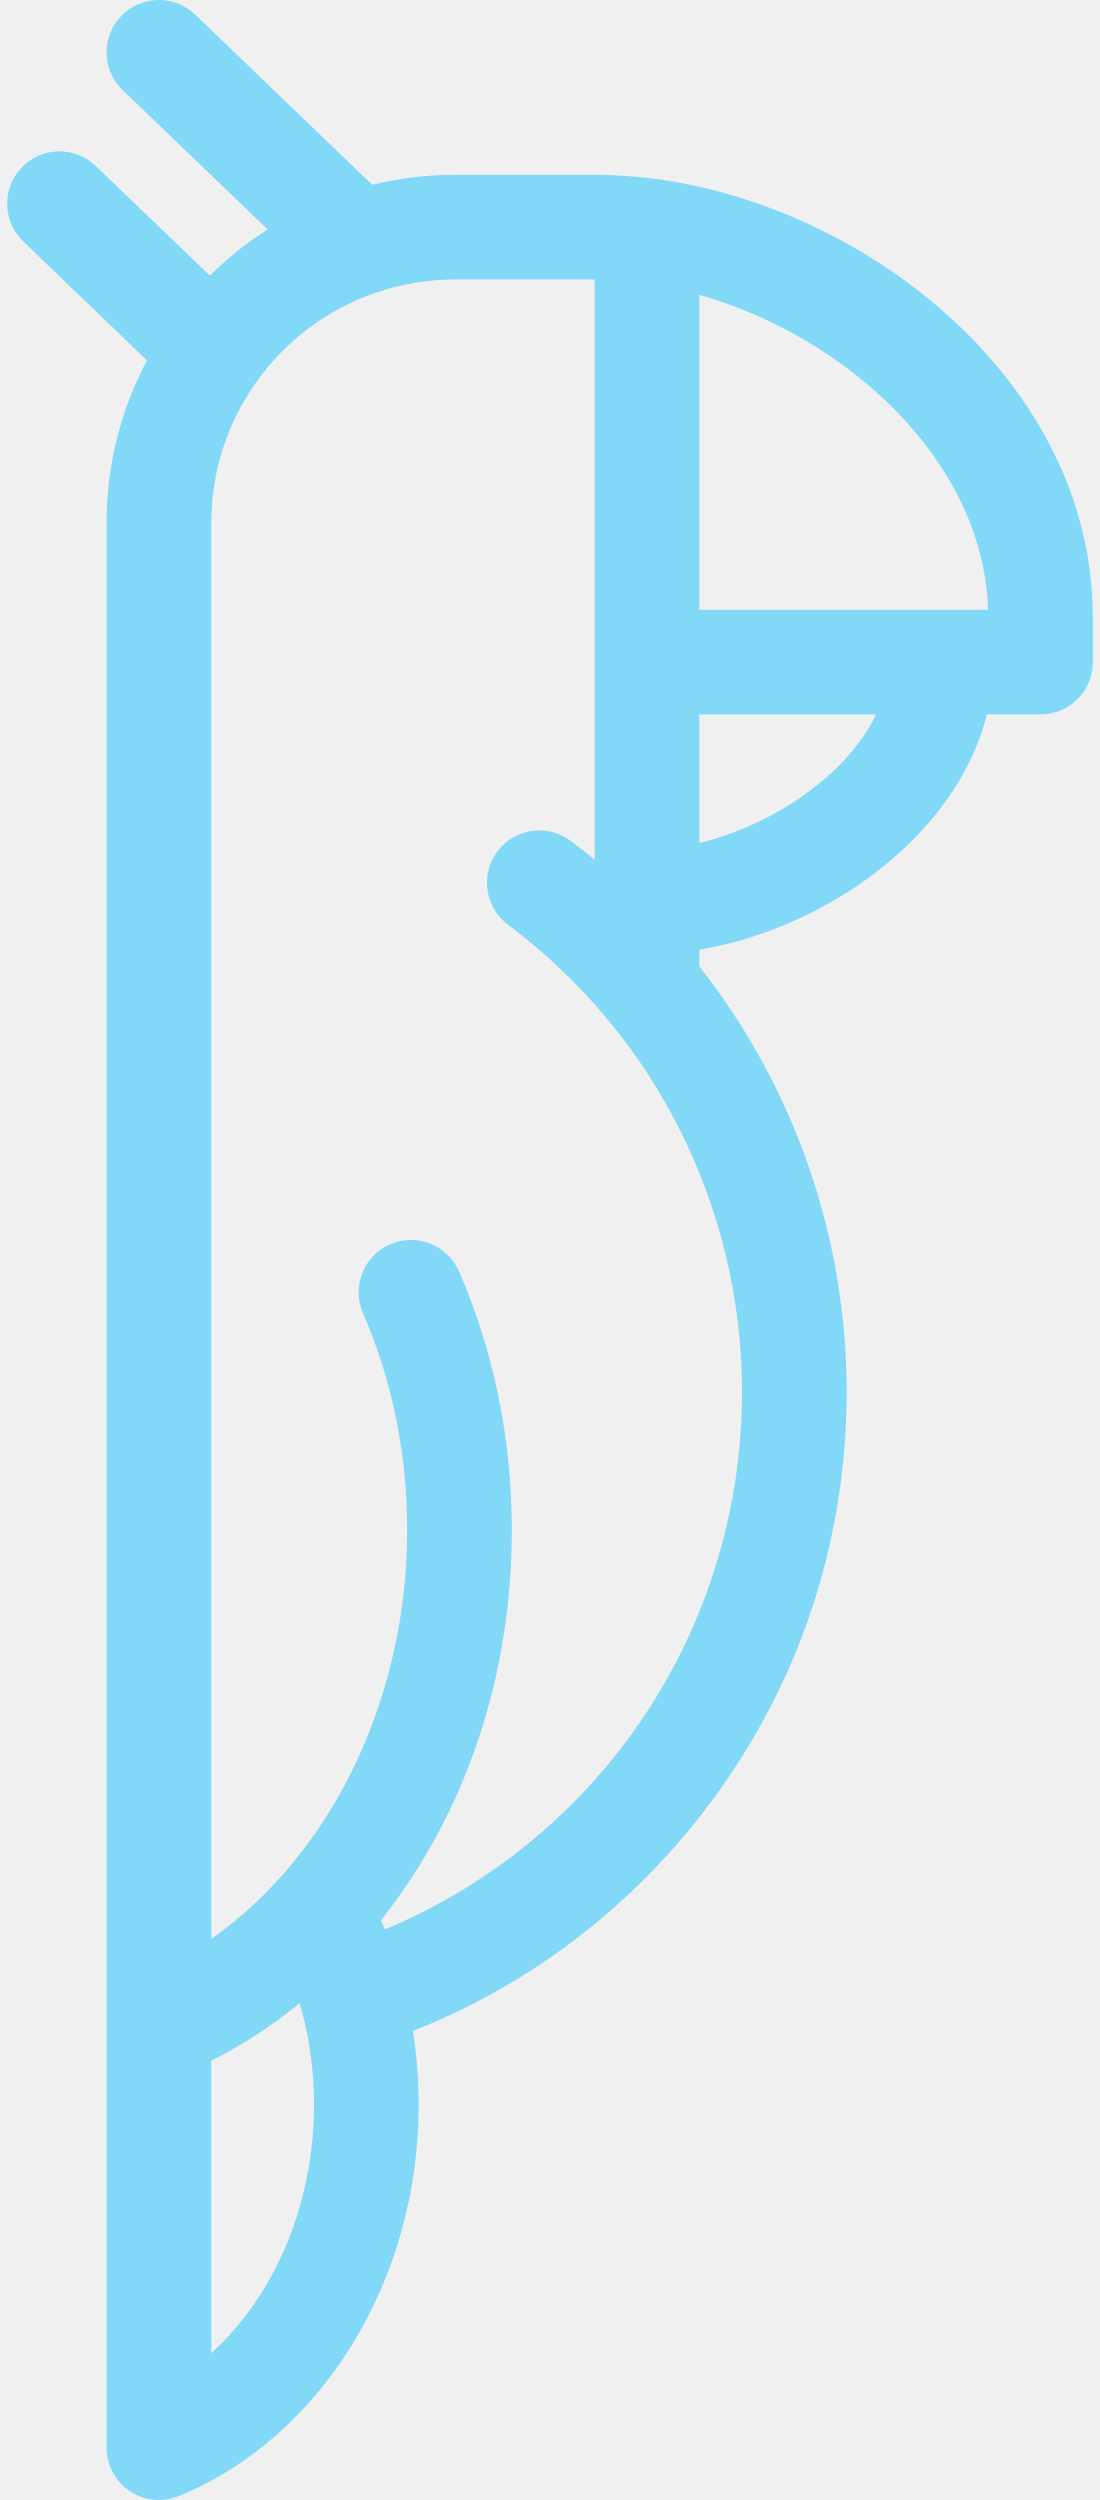
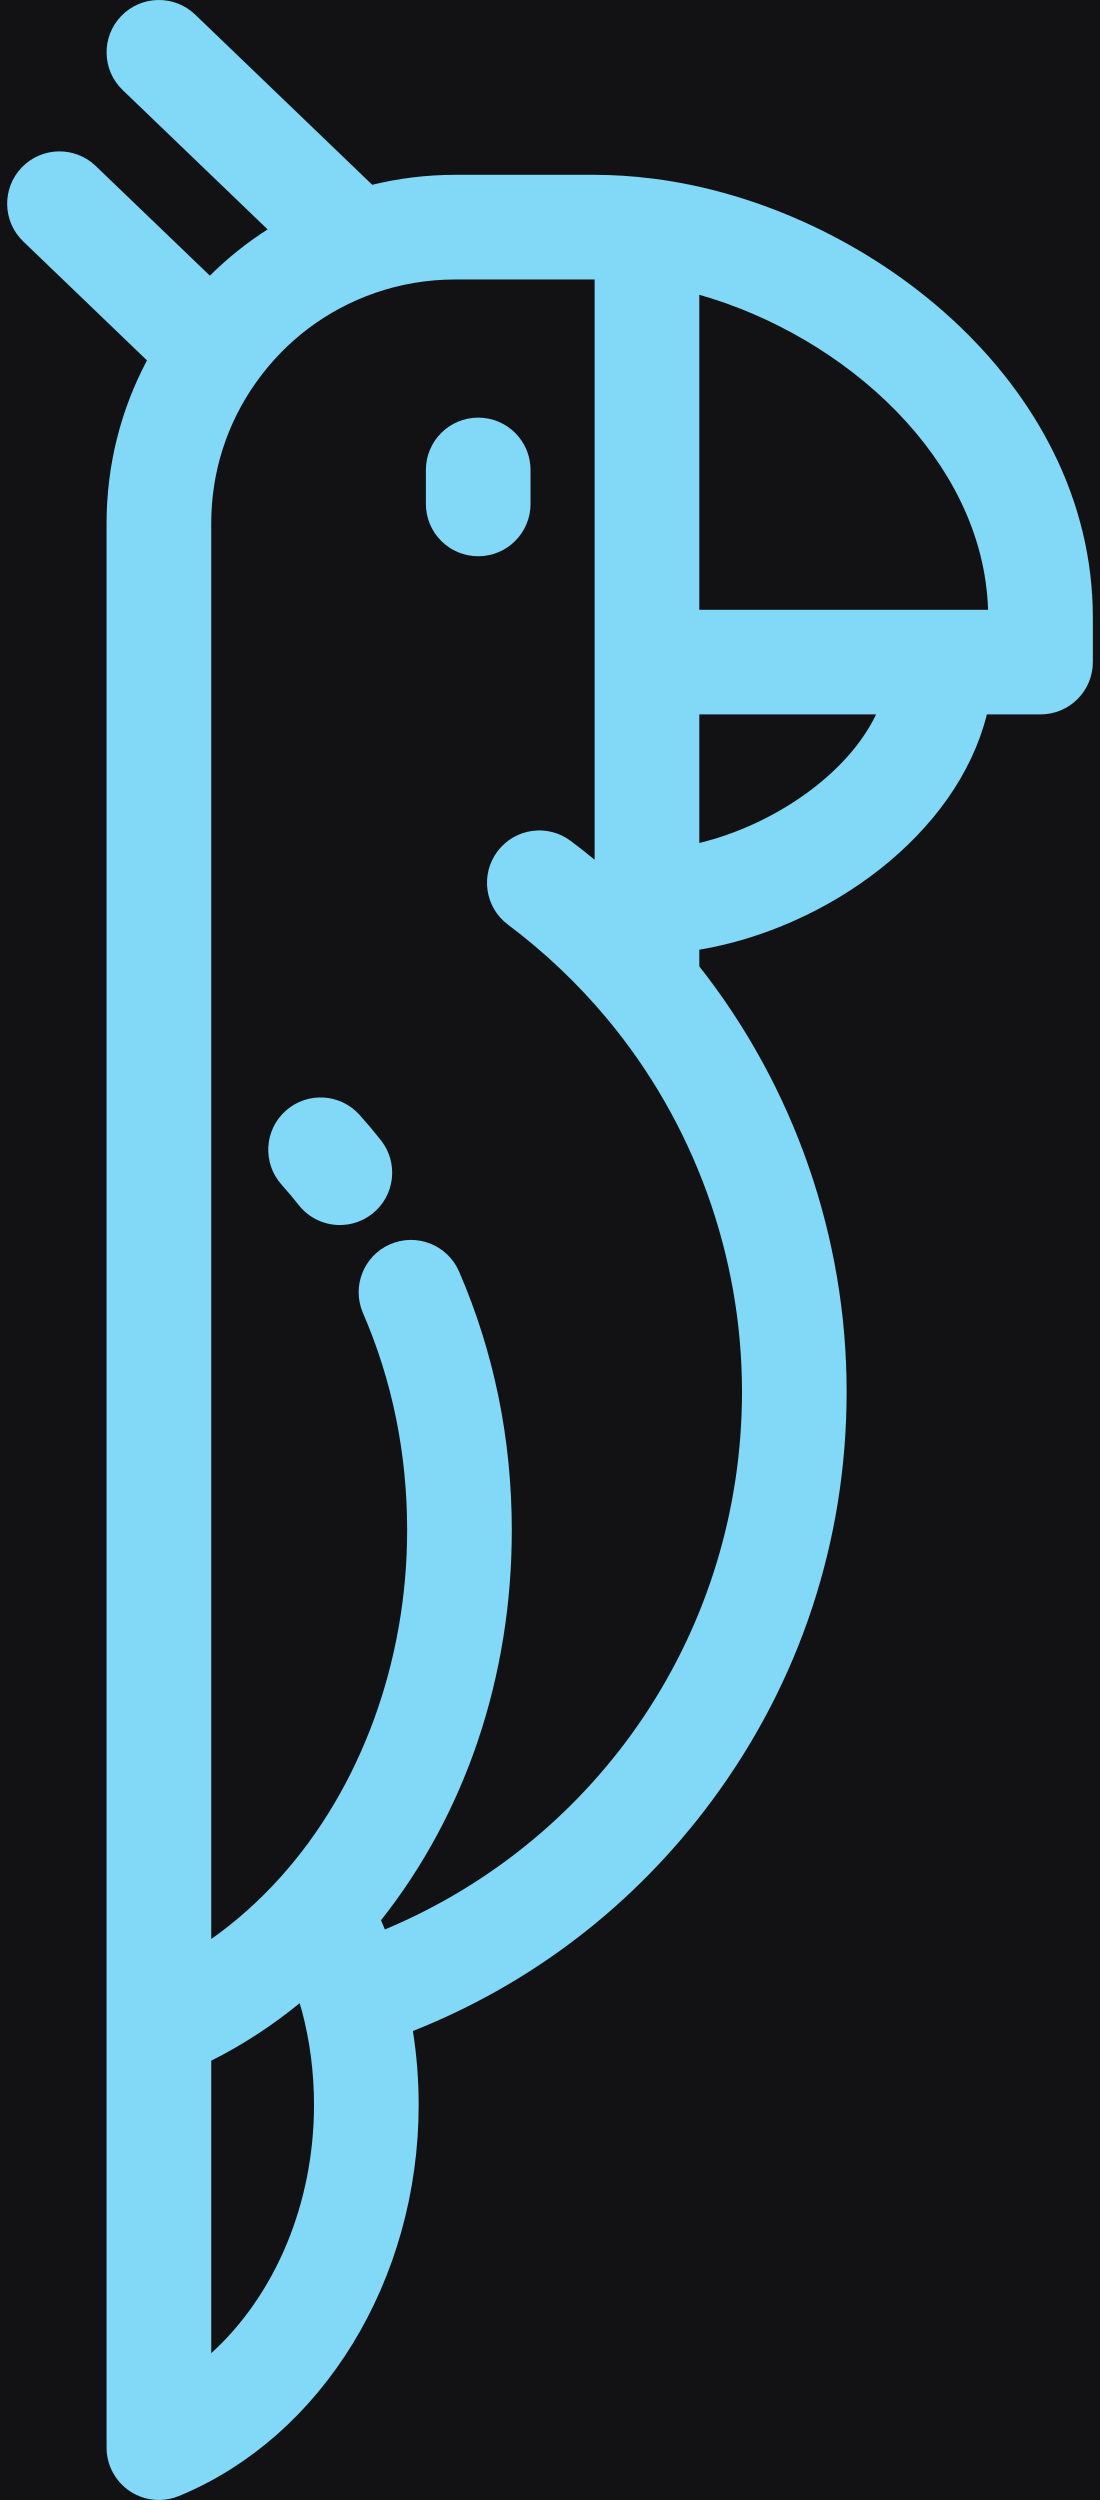
<svg xmlns="http://www.w3.org/2000/svg" width="88" height="200" viewBox="0 0 88 200" fill="none">
-   <path d="M52.297 14.297C52.266 14.293 52.234 14.29 52.203 14.286C52.193 14.286 52.184 14.284 52.174 14.283C50.627 14.086 49.06 13.986 47.512 13.986H36.41C34.156 13.986 31.935 14.257 29.778 14.784L15.614 1.168C13.947 -0.434 11.297 -0.382 9.695 1.285C8.093 2.951 8.145 5.602 9.812 7.204L21.409 18.352C19.743 19.415 18.198 20.656 16.79 22.055L7.66 13.279C5.993 11.677 3.343 11.729 1.741 13.396C0.139 15.062 0.191 17.712 1.858 19.314L11.759 28.832C9.638 32.826 8.526 37.268 8.526 41.865V60.506V82.677V162.173V195.813C8.526 197.209 9.222 198.513 10.382 199.291C11.082 199.759 11.895 199.999 12.713 199.999C13.251 199.999 13.792 199.895 14.304 199.685C25.781 194.967 33.493 182.391 33.493 168.389C33.493 166.396 33.337 164.419 33.032 162.48C42.541 158.712 50.747 152.417 56.92 144.099C63.993 134.569 67.731 123.24 67.731 111.339C67.731 98.993 63.554 86.971 55.943 77.308V75.978C66.164 74.262 76.549 66.814 78.95 57.152H83.242C85.554 57.152 87.428 55.278 87.428 52.966V49.412C87.428 30.493 69.188 16.453 52.297 14.297ZM16.899 188.255V164.856C19.397 163.6 21.759 162.062 23.972 160.255C24.03 160.454 24.095 160.65 24.148 160.851C24.794 163.276 25.121 165.812 25.121 168.39C25.12 176.344 21.98 183.639 16.899 188.255ZM59.36 111.34C59.36 130.341 48.035 147.142 30.79 154.357C30.69 154.109 30.588 153.862 30.482 153.617C37.246 145.083 40.944 134.121 40.944 122.425C40.944 115.145 39.523 108.177 36.721 101.714C35.8 99.593 33.335 98.619 31.214 99.539C29.093 100.459 28.119 102.924 29.039 105.045C31.383 110.451 32.572 116.298 32.572 122.425C32.572 132.911 28.874 143.03 22.428 150.187C20.721 152.084 18.872 153.732 16.898 155.122V82.677V60.507V41.866C16.898 37.786 18.142 33.882 20.498 30.574C22.87 27.238 26.156 24.77 30.003 23.435C32.051 22.721 34.206 22.359 36.41 22.359H47.512C47.532 22.359 47.551 22.359 47.571 22.359V52.968V68.781C46.943 68.265 46.308 67.76 45.657 67.272C43.807 65.885 41.183 66.261 39.797 68.111C38.41 69.961 38.785 72.585 40.635 73.971C43.554 76.16 46.215 78.684 48.543 81.472C55.519 89.826 59.36 100.434 59.36 111.34ZM55.944 67.439V57.154H70.087C67.773 62.004 61.81 66.024 55.944 67.439ZM75.28 48.782H55.944V23.581C67.623 26.908 78.67 36.775 79.046 48.782H75.28Z" fill="#81D8F7" />
+   <rect width="88" height="200" fill="#F5F5F5" />
+   <rect width="1440" height="1024" transform="translate(-676 -98)" fill="#121214" />
+   <g clip-path="url(#clip0_0_1)">
+     <path d="M52.297 14.297C52.266 14.293 52.234 14.29 52.203 14.286C52.193 14.286 52.184 14.284 52.174 14.283C50.627 14.086 49.06 13.986 47.512 13.986H36.41C34.156 13.986 31.935 14.257 29.778 14.784L15.614 1.168C13.947 -0.434 11.297 -0.382 9.695 1.285C8.093 2.951 8.145 5.602 9.812 7.204L21.409 18.352C19.743 19.415 18.198 20.656 16.79 22.055L7.66 13.279C5.993 11.677 3.343 11.729 1.741 13.396C0.139 15.062 0.191 17.712 1.858 19.314L11.759 28.832C9.638 32.826 8.526 37.268 8.526 41.865V60.506V82.677V162.173V195.813C8.526 197.209 9.222 198.513 10.382 199.291C11.082 199.759 11.895 199.999 12.713 199.999C13.251 199.999 13.792 199.895 14.304 199.685C25.781 194.967 33.493 182.391 33.493 168.389C33.493 166.396 33.337 164.419 33.032 162.48C42.541 158.712 50.747 152.417 56.92 144.099C63.993 134.569 67.731 123.24 67.731 111.339C67.731 98.993 63.554 86.971 55.943 77.308V75.978C66.164 74.262 76.549 66.814 78.95 57.152H83.242C85.554 57.152 87.428 55.278 87.428 52.966V49.412C87.428 30.493 69.188 16.453 52.297 14.297ZM16.899 188.255V164.856C19.397 163.6 21.759 162.062 23.972 160.255C24.03 160.454 24.095 160.65 24.148 160.851C24.794 163.276 25.121 165.812 25.121 168.39C25.12 176.344 21.98 183.639 16.899 188.255ZM59.36 111.34C59.36 130.341 48.035 147.142 30.79 154.357C30.69 154.109 30.588 153.862 30.482 153.617C37.246 145.083 40.944 134.121 40.944 122.425C40.944 115.145 39.523 108.177 36.721 101.714C35.8 99.593 33.335 98.619 31.214 99.539C29.093 100.459 28.119 102.924 29.039 105.045C31.383 110.451 32.572 116.298 32.572 122.425C32.572 132.911 28.874 143.03 22.428 150.187C20.721 152.084 18.872 153.732 16.898 155.122V82.677V60.507V41.866C16.898 37.786 18.142 33.882 20.498 30.574C22.87 27.238 26.156 24.77 30.003 23.435C32.051 22.721 34.206 22.359 36.41 22.359H47.512C47.532 22.359 47.551 22.359 47.571 22.359V52.968V68.781C46.943 68.265 46.308 67.76 45.657 67.272C43.807 65.885 41.183 66.261 39.797 68.111C38.41 69.961 38.785 72.585 40.635 73.971C43.554 76.16 46.215 78.684 48.543 81.472C55.519 89.826 59.36 100.434 59.36 111.34ZM55.944 67.439V57.154H70.087C67.773 62.004 61.81 66.024 55.944 67.439ZM75.28 48.782H55.944V23.581C67.623 26.908 78.67 36.775 79.046 48.782H75.28Z" fill="#81D8F7" />
+     <path d="M30.473 91.221C29.925 90.529 29.352 89.847 28.768 89.194C27.228 87.469 24.582 87.32 22.858 88.86C21.133 90.401 20.984 93.047 22.524 94.771C22.997 95.3 23.461 95.853 23.905 96.414C24.731 97.459 25.955 98.003 27.192 98.003C28.101 98.003 29.017 97.708 29.786 97.1C31.599 95.666 31.906 93.034 30.473 91.221Z" fill="#81D8F7" />
+     <path d="M38.257 33.41C35.945 33.41 34.071 35.285 34.071 37.597V40.313C34.071 42.626 35.945 44.5 38.257 44.5C40.569 44.5 42.443 42.626 42.443 40.313V37.597C42.443 35.285 40.569 33.41 38.257 33.41Z" fill="#81D8F7" />
+   </g>
+   <defs>
+     <clipPath id="clip0_0_1">
+       <rect width="200" height="200" fill="white" transform="translate(-56)" />
+     </clipPath>
+   </defs>
</svg>
